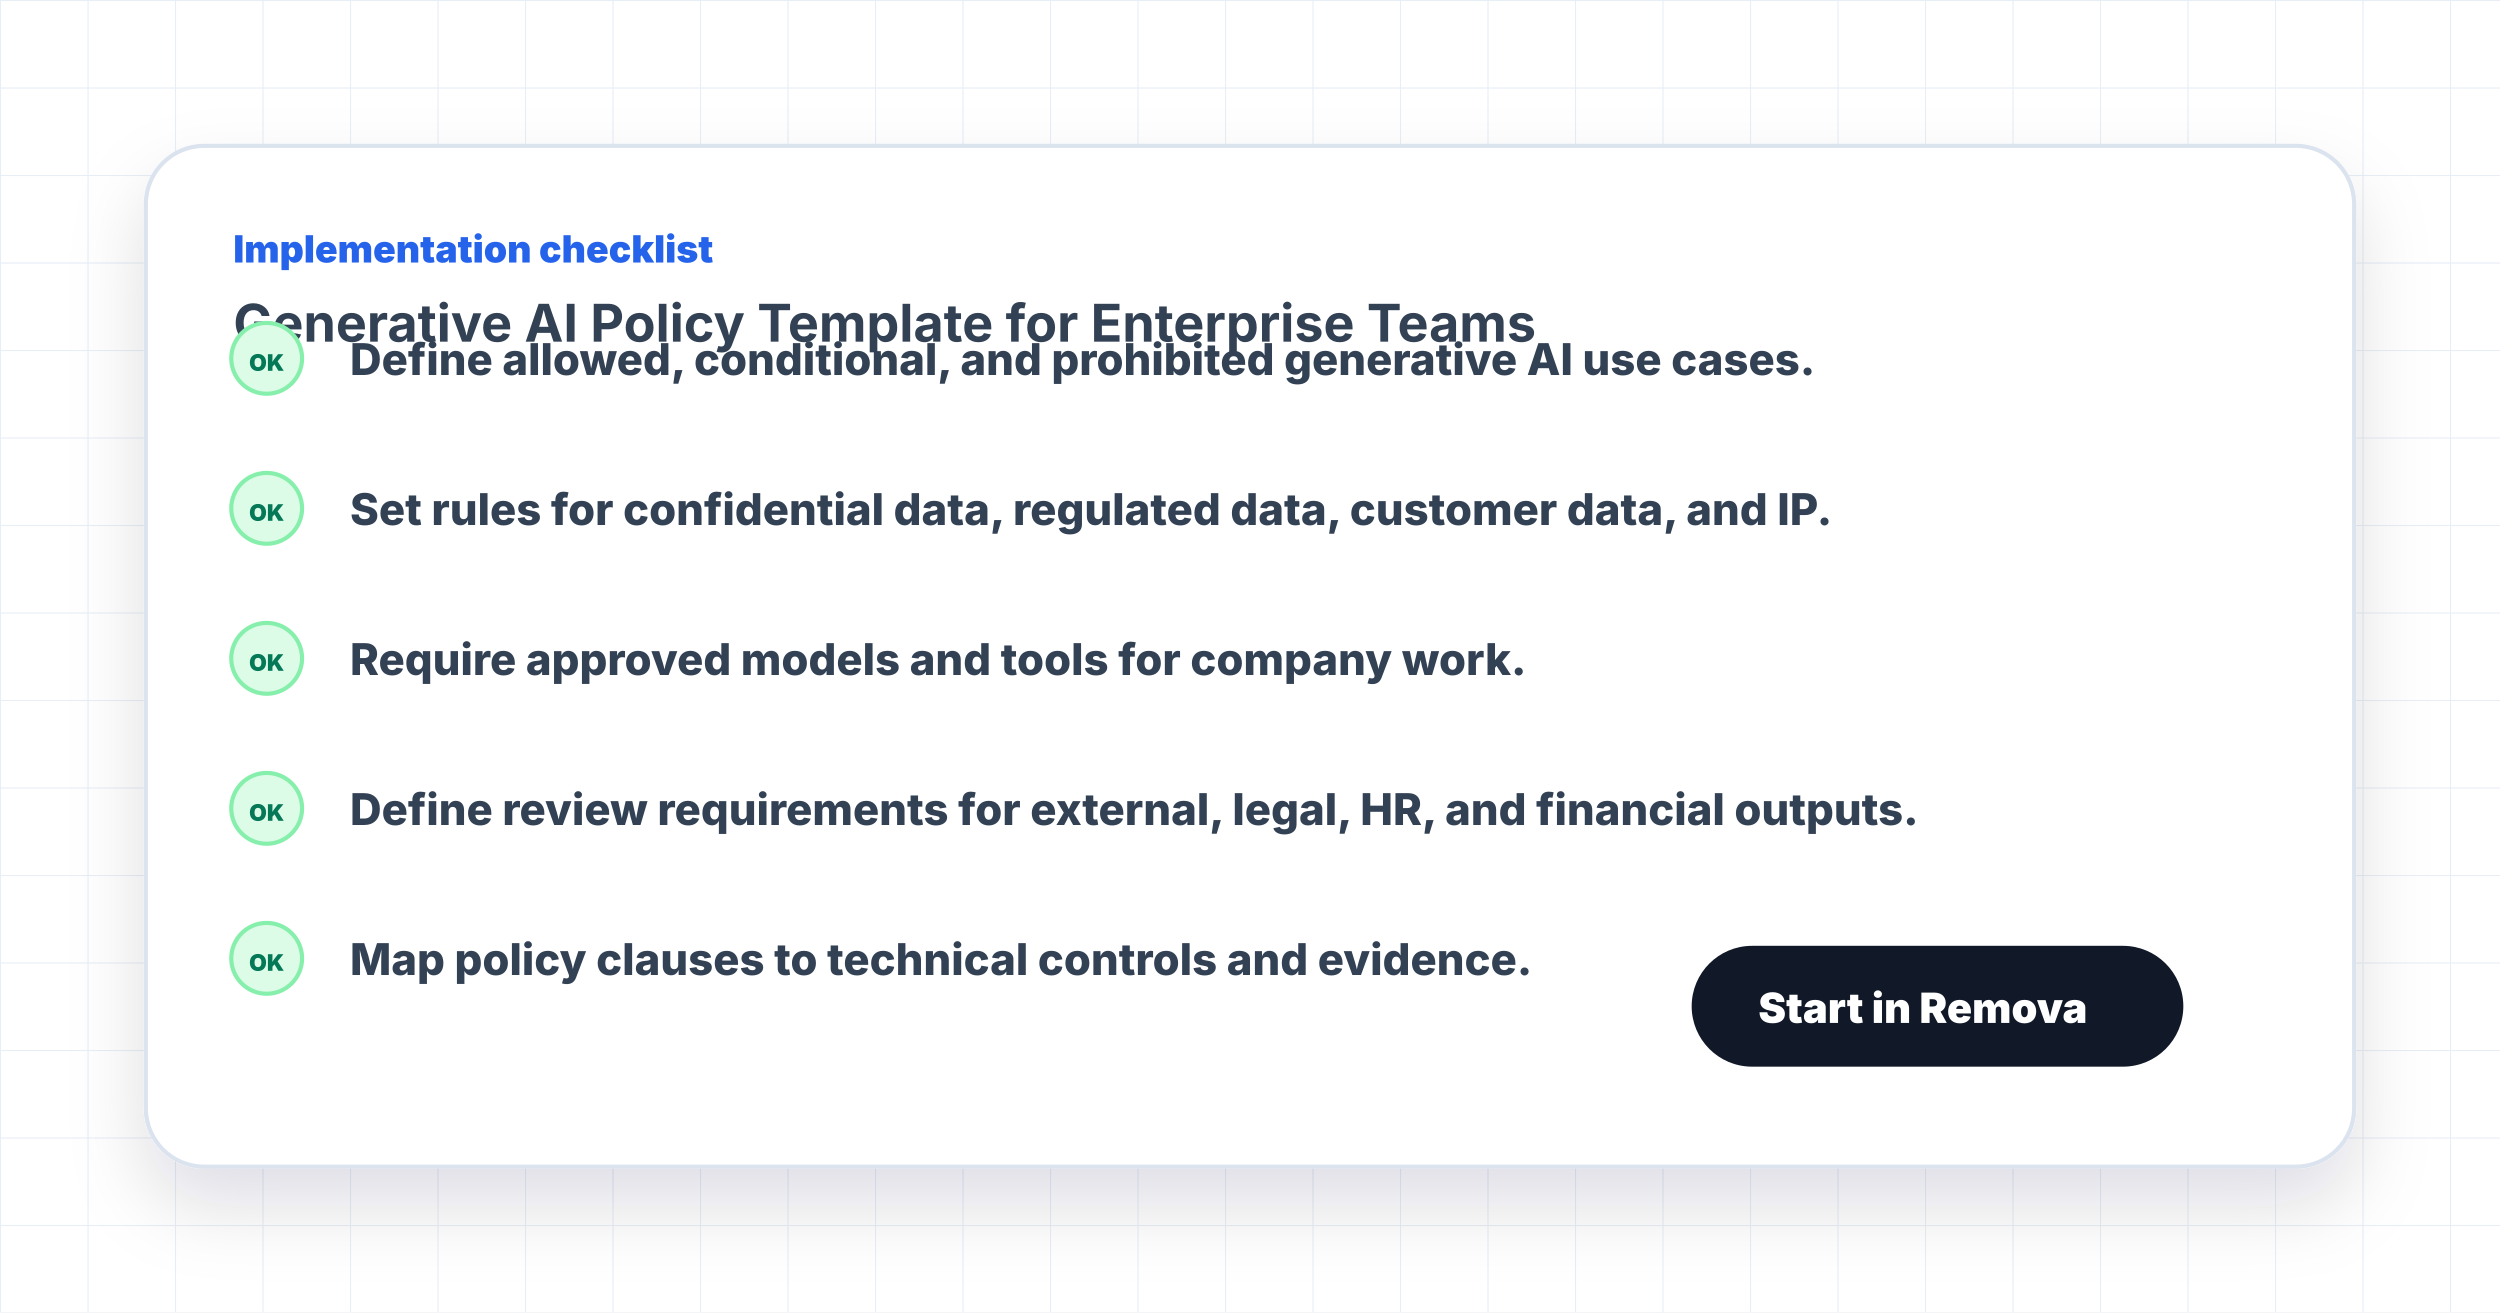
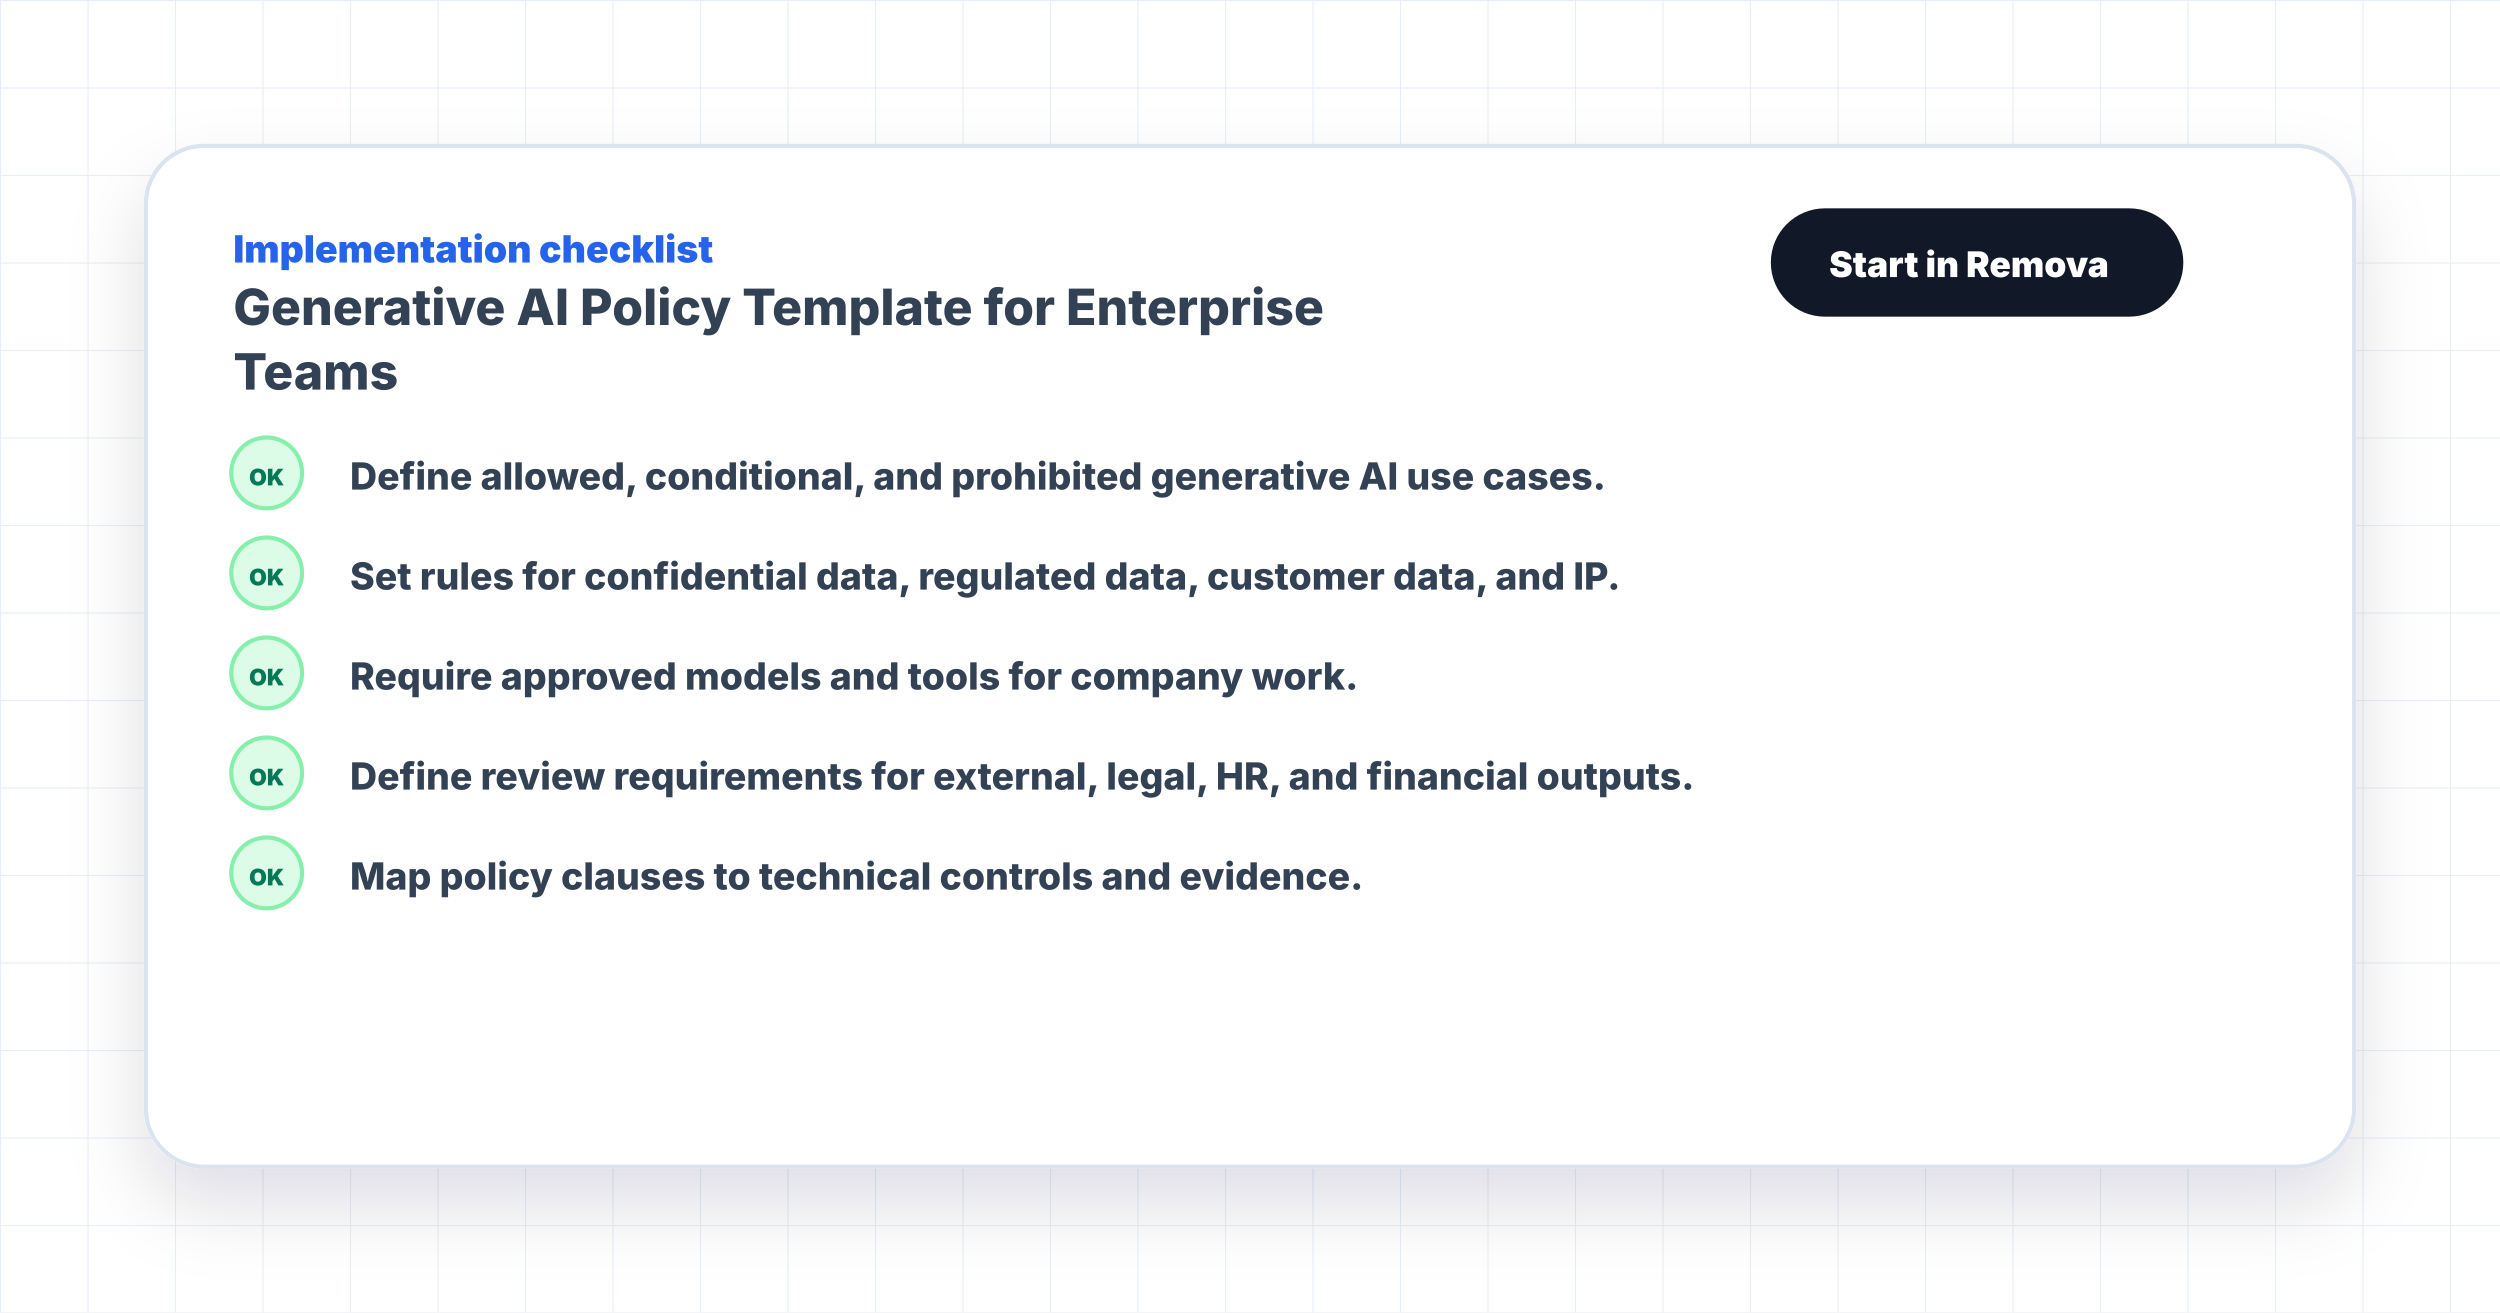
<svg xmlns="http://www.w3.org/2000/svg" width="1200" height="630" viewBox="0 0 1200 630" role="img" aria-label="generative ai policy implementation checklist">
  <style>
            .eyebrow { font: 900 18px Inter, Arial, sans-serif; letter-spacing: 0; text-transform: uppercase; fill: #2563eb; }
            .title { font: 950 58px Inter, Arial, sans-serif; letter-spacing: 0; fill: #111827; }
-             .subtitle { font: 750 25px Inter, Arial, sans-serif; fill: #334155; }
+             .subtitle { font: 800 24px Inter, Arial, sans-serif; fill: #334155; }
            .body { font: 700 22px Inter, Arial, sans-serif; fill: #475569; }
            .small { font: 800 18px Inter, Arial, sans-serif; fill: #64748b; }
            .label { font: 900 16px Inter, Arial, sans-serif; fill: #64748b; }
            .metric { font: 950 28px Inter, Arial, sans-serif; }
            .node { font: 950 23px Inter, Arial, sans-serif; fill: #111827; }
-             .check { font: 800 21px Inter, Arial, sans-serif; fill: #334155; }
+             .check { font: 800 18px Inter, Arial, sans-serif; fill: #334155; }
        </style>
  <defs>
    <pattern id="grid" width="42" height="42" patternUnits="userSpaceOnUse">
      <path d="M 42 0 L 0 0 0 42" fill="none" stroke="#e8eef6" stroke-width="1" />
    </pattern>
    <filter id="shadow" x="-20%" y="-20%" width="140%" height="150%">
      <feDropShadow dx="0" dy="18" stdDeviation="18" flood-color="#0f172a" flood-opacity="0.13" />
    </filter>
  </defs>
  <rect width="1200" height="630" fill="#ffffff" />
  <rect width="1200" height="630" fill="url(#grid)" />
  <rect x="70" y="70" width="1060" height="490" rx="28" fill="#ffffff" stroke="#dbe3ef" stroke-width="2" filter="url(#shadow)" />
  <text class="eyebrow" x="112" y="126">Implementation checklist</text>
-   <text class="subtitle" x="112" y="164">
-     <tspan x="112" dy="0">Generative AI Policy Template for Enterprise Teams</tspan>
+   <rect x="850" y="100" width="198" height="52" rx="26" fill="#111827" />
+   <text x="878" y="133" style="font: 950 17px Inter, Arial, sans-serif; fill: #ffffff;">Start in Remova</text>
+   <text class="subtitle" x="112" y="156">
+     <tspan x="112" dy="0">Generative AI Policy Template for Enterprise</tspan>
+     <tspan x="112" dy="31">Teams</tspan>
  </text>
-   <circle cx="128" cy="172" r="17" fill="#dcfce7" stroke="#86efac" stroke-width="2" />
-   <text x="128" y="178" text-anchor="middle" style="font: 950 11px Inter, Arial, sans-serif; fill: #047857;">OK</text>
-   <text class="check" x="168" y="180">
+   <circle cx="128" cy="227" r="17" fill="#dcfce7" stroke="#86efac" stroke-width="2" />
+   <text x="128" y="233" text-anchor="middle" style="font: 950 11px Inter, Arial, sans-serif; fill: #047857;">OK</text>
+   <text class="check" x="168" y="235">
    <tspan x="168" dy="0">Define allowed, conditional, and prohibited generative AI use cases.</tspan>
  </text>
-   <circle cx="128" cy="244" r="17" fill="#dcfce7" stroke="#86efac" stroke-width="2" />
-   <text x="128" y="250" text-anchor="middle" style="font: 950 11px Inter, Arial, sans-serif; fill: #047857;">OK</text>
-   <text class="check" x="168" y="252">
+   <circle cx="128" cy="275" r="17" fill="#dcfce7" stroke="#86efac" stroke-width="2" />
+   <text x="128" y="281" text-anchor="middle" style="font: 950 11px Inter, Arial, sans-serif; fill: #047857;">OK</text>
+   <text class="check" x="168" y="283">
    <tspan x="168" dy="0">Set rules for confidential data, regulated data, customer data, and IP.</tspan>
  </text>
-   <circle cx="128" cy="316" r="17" fill="#dcfce7" stroke="#86efac" stroke-width="2" />
-   <text x="128" y="322" text-anchor="middle" style="font: 950 11px Inter, Arial, sans-serif; fill: #047857;">OK</text>
-   <text class="check" x="168" y="324">
+   <circle cx="128" cy="323" r="17" fill="#dcfce7" stroke="#86efac" stroke-width="2" />
+   <text x="128" y="329" text-anchor="middle" style="font: 950 11px Inter, Arial, sans-serif; fill: #047857;">OK</text>
+   <text class="check" x="168" y="331">
    <tspan x="168" dy="0">Require approved models and tools for company work.</tspan>
  </text>
-   <circle cx="128" cy="388" r="17" fill="#dcfce7" stroke="#86efac" stroke-width="2" />
-   <text x="128" y="394" text-anchor="middle" style="font: 950 11px Inter, Arial, sans-serif; fill: #047857;">OK</text>
-   <text class="check" x="168" y="396">
+   <circle cx="128" cy="371" r="17" fill="#dcfce7" stroke="#86efac" stroke-width="2" />
+   <text x="128" y="377" text-anchor="middle" style="font: 950 11px Inter, Arial, sans-serif; fill: #047857;">OK</text>
+   <text class="check" x="168" y="379">
    <tspan x="168" dy="0">Define review requirements for external, legal, HR, and financial outputs.</tspan>
  </text>
-   <circle cx="128" cy="460" r="17" fill="#dcfce7" stroke="#86efac" stroke-width="2" />
-   <text x="128" y="466" text-anchor="middle" style="font: 950 11px Inter, Arial, sans-serif; fill: #047857;">OK</text>
-   <text class="check" x="168" y="468">
+   <circle cx="128" cy="419" r="17" fill="#dcfce7" stroke="#86efac" stroke-width="2" />
+   <text x="128" y="425" text-anchor="middle" style="font: 950 11px Inter, Arial, sans-serif; fill: #047857;">OK</text>
+   <text class="check" x="168" y="427">
    <tspan x="168" dy="0">Map policy clauses to technical controls and evidence.</tspan>
  </text>
-   <rect x="812" y="454" width="236" height="58" rx="29" fill="#111827" />
-   <text x="844" y="491" style="font: 950 20px Inter, Arial, sans-serif; fill: #ffffff;">Start in Remova</text>
</svg>
